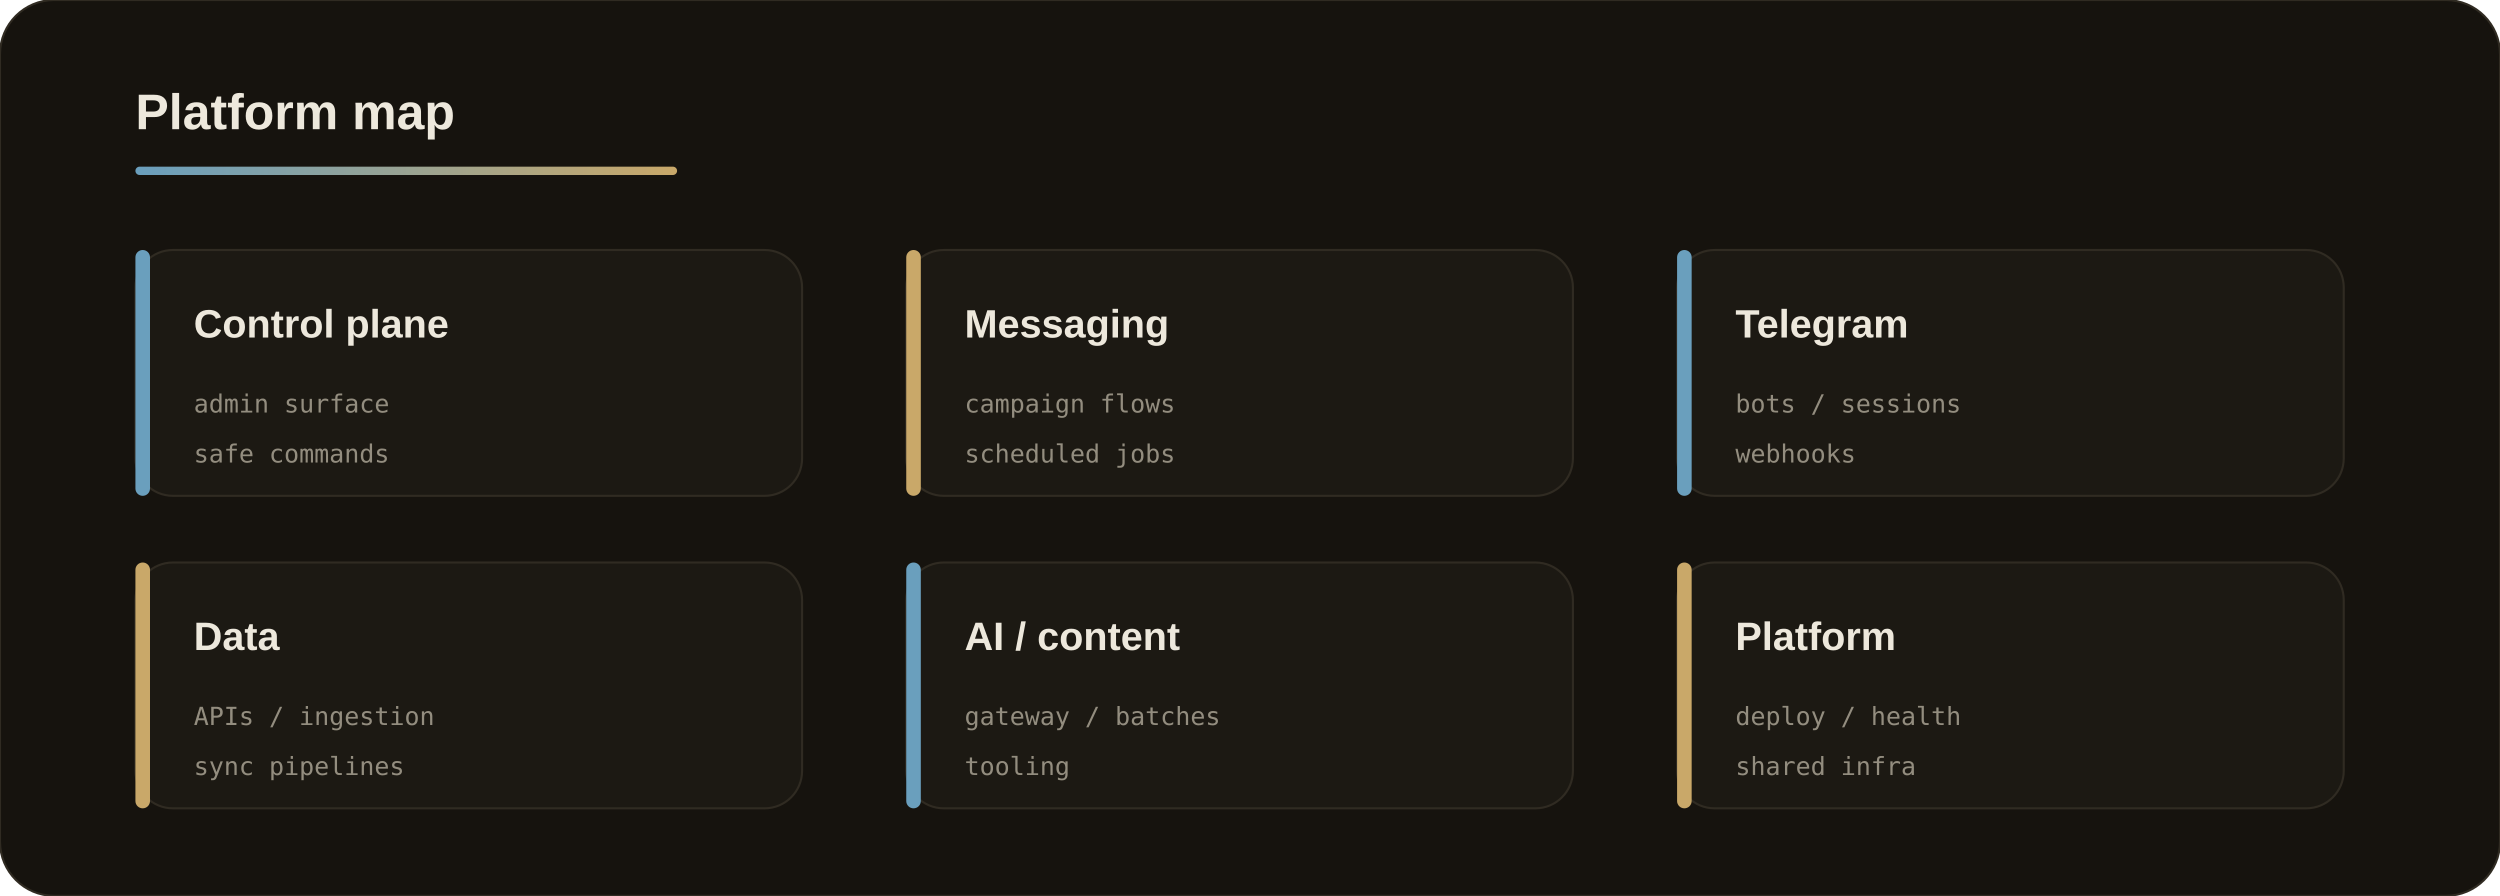
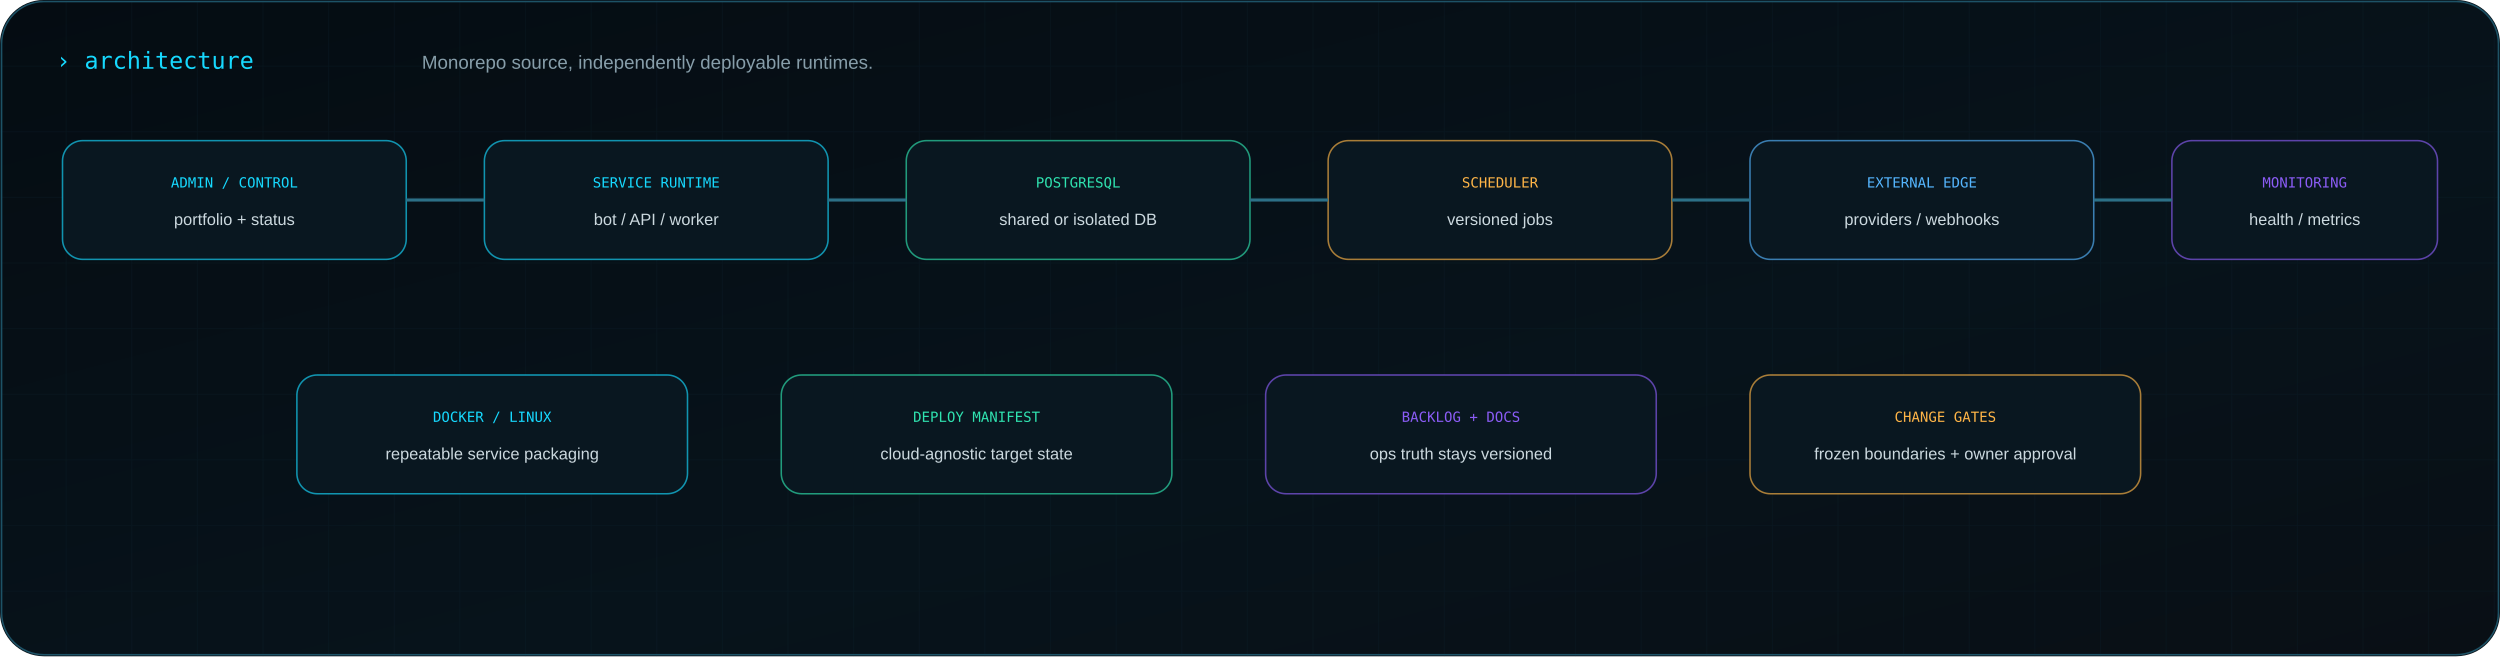
- <svg xmlns="http://www.w3.org/2000/svg" width="1200" height="430" viewBox="0 0 1200 430">
+ <svg xmlns="http://www.w3.org/2000/svg" width="1600" height="420" viewBox="0 0 1600 420">
  <defs>
-     <linearGradient id="a">
-       <stop stop-color="#6a9fbd" />
-       <stop offset="1" stop-color="#c9a869" />
+     <linearGradient id="bg" x1="0" y1="0" x2="1" y2="1">
+       <stop stop-color="#050c12" />
+       <stop offset=".6" stop-color="#07131b" />
+       <stop offset="1" stop-color="#090f15" />
    </linearGradient>
+     <pattern id="grid" width="42" height="42" patternUnits="userSpaceOnUse">
+       <path d="M42 0H0V42" fill="none" stroke="#0d2430" />
+     </pattern>
  </defs>
-   <rect width="1200" height="100%" rx="26" fill="#16130e" stroke="#302b22" />
-   <text x="65" y="62" fill="#ede8dc" font-family="Arial" font-size="24" font-weight="700">Platform map</text>
-   <rect x="65" y="80" width="260" height="4" rx="2" fill="url(#a)" />
-   <g>
-     <rect x="65" y="120" width="320" height="118" rx="18" fill="#1c1913" stroke="#302b22" />
-     <rect x="65" y="120" width="7" height="118" rx="3.5" fill="#6a9fbd" />
-     <text x="93" y="162" fill="#ede8dc" font-family="Arial" font-size="19" font-weight="700">Control plane</text>
-     <text x="93" y="198" fill="#938d7f" font-family="monospace" font-size="12">admin surface</text>
-     <text x="93" y="222" fill="#938d7f" font-family="monospace" font-size="12">safe commands</text>
+   <rect width="1600" height="420" rx="28" fill="url(#bg)" />
+   <rect width="1600" height="420" rx="28" fill="url(#grid)" opacity=".3" />
+   <rect x="1" y="1" width="1598" height="418" rx="27" fill="none" stroke="#1d5266" />
+   <text x="36" y="44" fill="#16d9ff" font-family="monospace" font-size="15">› architecture</text>
+   <text x="270" y="44" fill="#879eaa" font-family="Arial" font-size="12">Monorepo source, independently deployable runtimes.</text>
+   <g transform="translate(40 90)">
+     <rect width="220" height="76" rx="13" fill="#091720" stroke="#16d9ff" stroke-opacity=".65" />
+     <text x="110" y="30" text-anchor="middle" fill="#16d9ff" font-family="monospace" font-size="9">ADMIN / CONTROL</text>
+     <text x="110" y="54" text-anchor="middle" fill="#ccd9df" font-family="Arial" font-size="10.5">portfolio + status</text>
  </g>
-   <g>
-     <rect x="435" y="120" width="320" height="118" rx="18" fill="#1c1913" stroke="#302b22" />
-     <rect x="435" y="120" width="7" height="118" rx="3.5" fill="#c9a869" />
-     <text x="463" y="162" fill="#ede8dc" font-family="Arial" font-size="19" font-weight="700">Messaging</text>
-     <text x="463" y="198" fill="#938d7f" font-family="monospace" font-size="12">campaign flows</text>
-     <text x="463" y="222" fill="#938d7f" font-family="monospace" font-size="12">scheduled jobs</text>
+   <g transform="translate(310 90)">
+     <rect width="220" height="76" rx="13" fill="#091720" stroke="#16d9ff" stroke-opacity=".65" />
+     <text x="110" y="30" text-anchor="middle" fill="#16d9ff" font-family="monospace" font-size="9">SERVICE RUNTIME</text>
+     <text x="110" y="54" text-anchor="middle" fill="#ccd9df" font-family="Arial" font-size="10.5">bot / API / worker</text>
  </g>
-   <g>
-     <rect x="805" y="120" width="320" height="118" rx="18" fill="#1c1913" stroke="#302b22" />
-     <rect x="805" y="120" width="7" height="118" rx="3.5" fill="#6a9fbd" />
-     <text x="833" y="162" fill="#ede8dc" font-family="Arial" font-size="19" font-weight="700">Telegram</text>
-     <text x="833" y="198" fill="#938d7f" font-family="monospace" font-size="12">bots / sessions</text>
-     <text x="833" y="222" fill="#938d7f" font-family="monospace" font-size="12">webhooks</text>
+   <g transform="translate(580 90)">
+     <rect width="220" height="76" rx="13" fill="#091720" stroke="#2fe3b0" stroke-opacity=".65" />
+     <text x="110" y="30" text-anchor="middle" fill="#2fe3b0" font-family="monospace" font-size="9">POSTGRESQL</text>
+     <text x="110" y="54" text-anchor="middle" fill="#ccd9df" font-family="Arial" font-size="10.5">shared or isolated DB</text>
  </g>
-   <g>
-     <rect x="65" y="270" width="320" height="118" rx="18" fill="#1c1913" stroke="#302b22" />
-     <rect x="65" y="270" width="7" height="118" rx="3.5" fill="#c9a869" />
-     <text x="93" y="312" fill="#ede8dc" font-family="Arial" font-size="19" font-weight="700">Data</text>
-     <text x="93" y="348" fill="#938d7f" font-family="monospace" font-size="12">APIs / ingestion</text>
-     <text x="93" y="372" fill="#938d7f" font-family="monospace" font-size="12">sync pipelines</text>
+   <g transform="translate(850 90)">
+     <rect width="220" height="76" rx="13" fill="#091720" stroke="#ffb547" stroke-opacity=".65" />
+     <text x="110" y="30" text-anchor="middle" fill="#ffb547" font-family="monospace" font-size="9">SCHEDULER</text>
+     <text x="110" y="54" text-anchor="middle" fill="#ccd9df" font-family="Arial" font-size="10.5">versioned jobs</text>
  </g>
-   <g>
-     <rect x="435" y="270" width="320" height="118" rx="18" fill="#1c1913" stroke="#302b22" />
-     <rect x="435" y="270" width="7" height="118" rx="3.5" fill="#6a9fbd" />
-     <text x="463" y="312" fill="#ede8dc" font-family="Arial" font-size="19" font-weight="700">AI / content</text>
-     <text x="463" y="348" fill="#938d7f" font-family="monospace" font-size="12">gateway / batches</text>
-     <text x="463" y="372" fill="#938d7f" font-family="monospace" font-size="12">tooling</text>
+   <g transform="translate(1120 90)">
+     <rect width="220" height="76" rx="13" fill="#091720" stroke="#55b6ff" stroke-opacity=".65" />
+     <text x="110" y="30" text-anchor="middle" fill="#55b6ff" font-family="monospace" font-size="9">EXTERNAL EDGE</text>
+     <text x="110" y="54" text-anchor="middle" fill="#ccd9df" font-family="Arial" font-size="10.5">providers / webhooks</text>
  </g>
-   <g>
-     <rect x="805" y="270" width="320" height="118" rx="18" fill="#1c1913" stroke="#302b22" />
-     <rect x="805" y="270" width="7" height="118" rx="3.5" fill="#c9a869" />
-     <text x="833" y="312" fill="#ede8dc" font-family="Arial" font-size="19" font-weight="700">Platform</text>
-     <text x="833" y="348" fill="#938d7f" font-family="monospace" font-size="12">deploy / health</text>
-     <text x="833" y="372" fill="#938d7f" font-family="monospace" font-size="12">shared infra</text>
+   <g transform="translate(1390 90)">
+     <rect width="170" height="76" rx="13" fill="#091720" stroke="#8b5cf6" stroke-opacity=".65" />
+     <text x="85" y="30" text-anchor="middle" fill="#8b5cf6" font-family="monospace" font-size="9">MONITORING</text>
+     <text x="85" y="54" text-anchor="middle" fill="#ccd9df" font-family="Arial" font-size="10.5">health / metrics</text>
+   </g>
+   <path d="M260 128H310 M530 128H580 M800 128H850 M1070 128H1120 M1340 128H1390" stroke="#2c7087" stroke-width="2" />
+   <g transform="translate(190 240)">
+     <rect width="250" height="76" rx="13" fill="#091720" stroke="#16d9ff" stroke-opacity=".65" />
+     <text x="125" y="30" text-anchor="middle" fill="#16d9ff" font-family="monospace" font-size="9">DOCKER / LINUX</text>
+     <text x="125" y="54" text-anchor="middle" fill="#ccd9df" font-family="Arial" font-size="10.5">repeatable service packaging</text>
+   </g>
+   <g transform="translate(500 240)">
+     <rect width="250" height="76" rx="13" fill="#091720" stroke="#2fe3b0" stroke-opacity=".65" />
+     <text x="125" y="30" text-anchor="middle" fill="#2fe3b0" font-family="monospace" font-size="9">DEPLOY MANIFEST</text>
+     <text x="125" y="54" text-anchor="middle" fill="#ccd9df" font-family="Arial" font-size="10.5">cloud-agnostic target state</text>
+   </g>
+   <g transform="translate(810 240)">
+     <rect width="250" height="76" rx="13" fill="#091720" stroke="#8b5cf6" stroke-opacity=".65" />
+     <text x="125" y="30" text-anchor="middle" fill="#8b5cf6" font-family="monospace" font-size="9">BACKLOG + DOCS</text>
+     <text x="125" y="54" text-anchor="middle" fill="#ccd9df" font-family="Arial" font-size="10.5">ops truth stays versioned</text>
+   </g>
+   <g transform="translate(1120 240)">
+     <rect width="250" height="76" rx="13" fill="#091720" stroke="#ffb547" stroke-opacity=".65" />
+     <text x="125" y="30" text-anchor="middle" fill="#ffb547" font-family="monospace" font-size="9">CHANGE GATES</text>
+     <text x="125" y="54" text-anchor="middle" fill="#ccd9df" font-family="Arial" font-size="10.5">frozen boundaries + owner approval</text>
  </g>
</svg>
